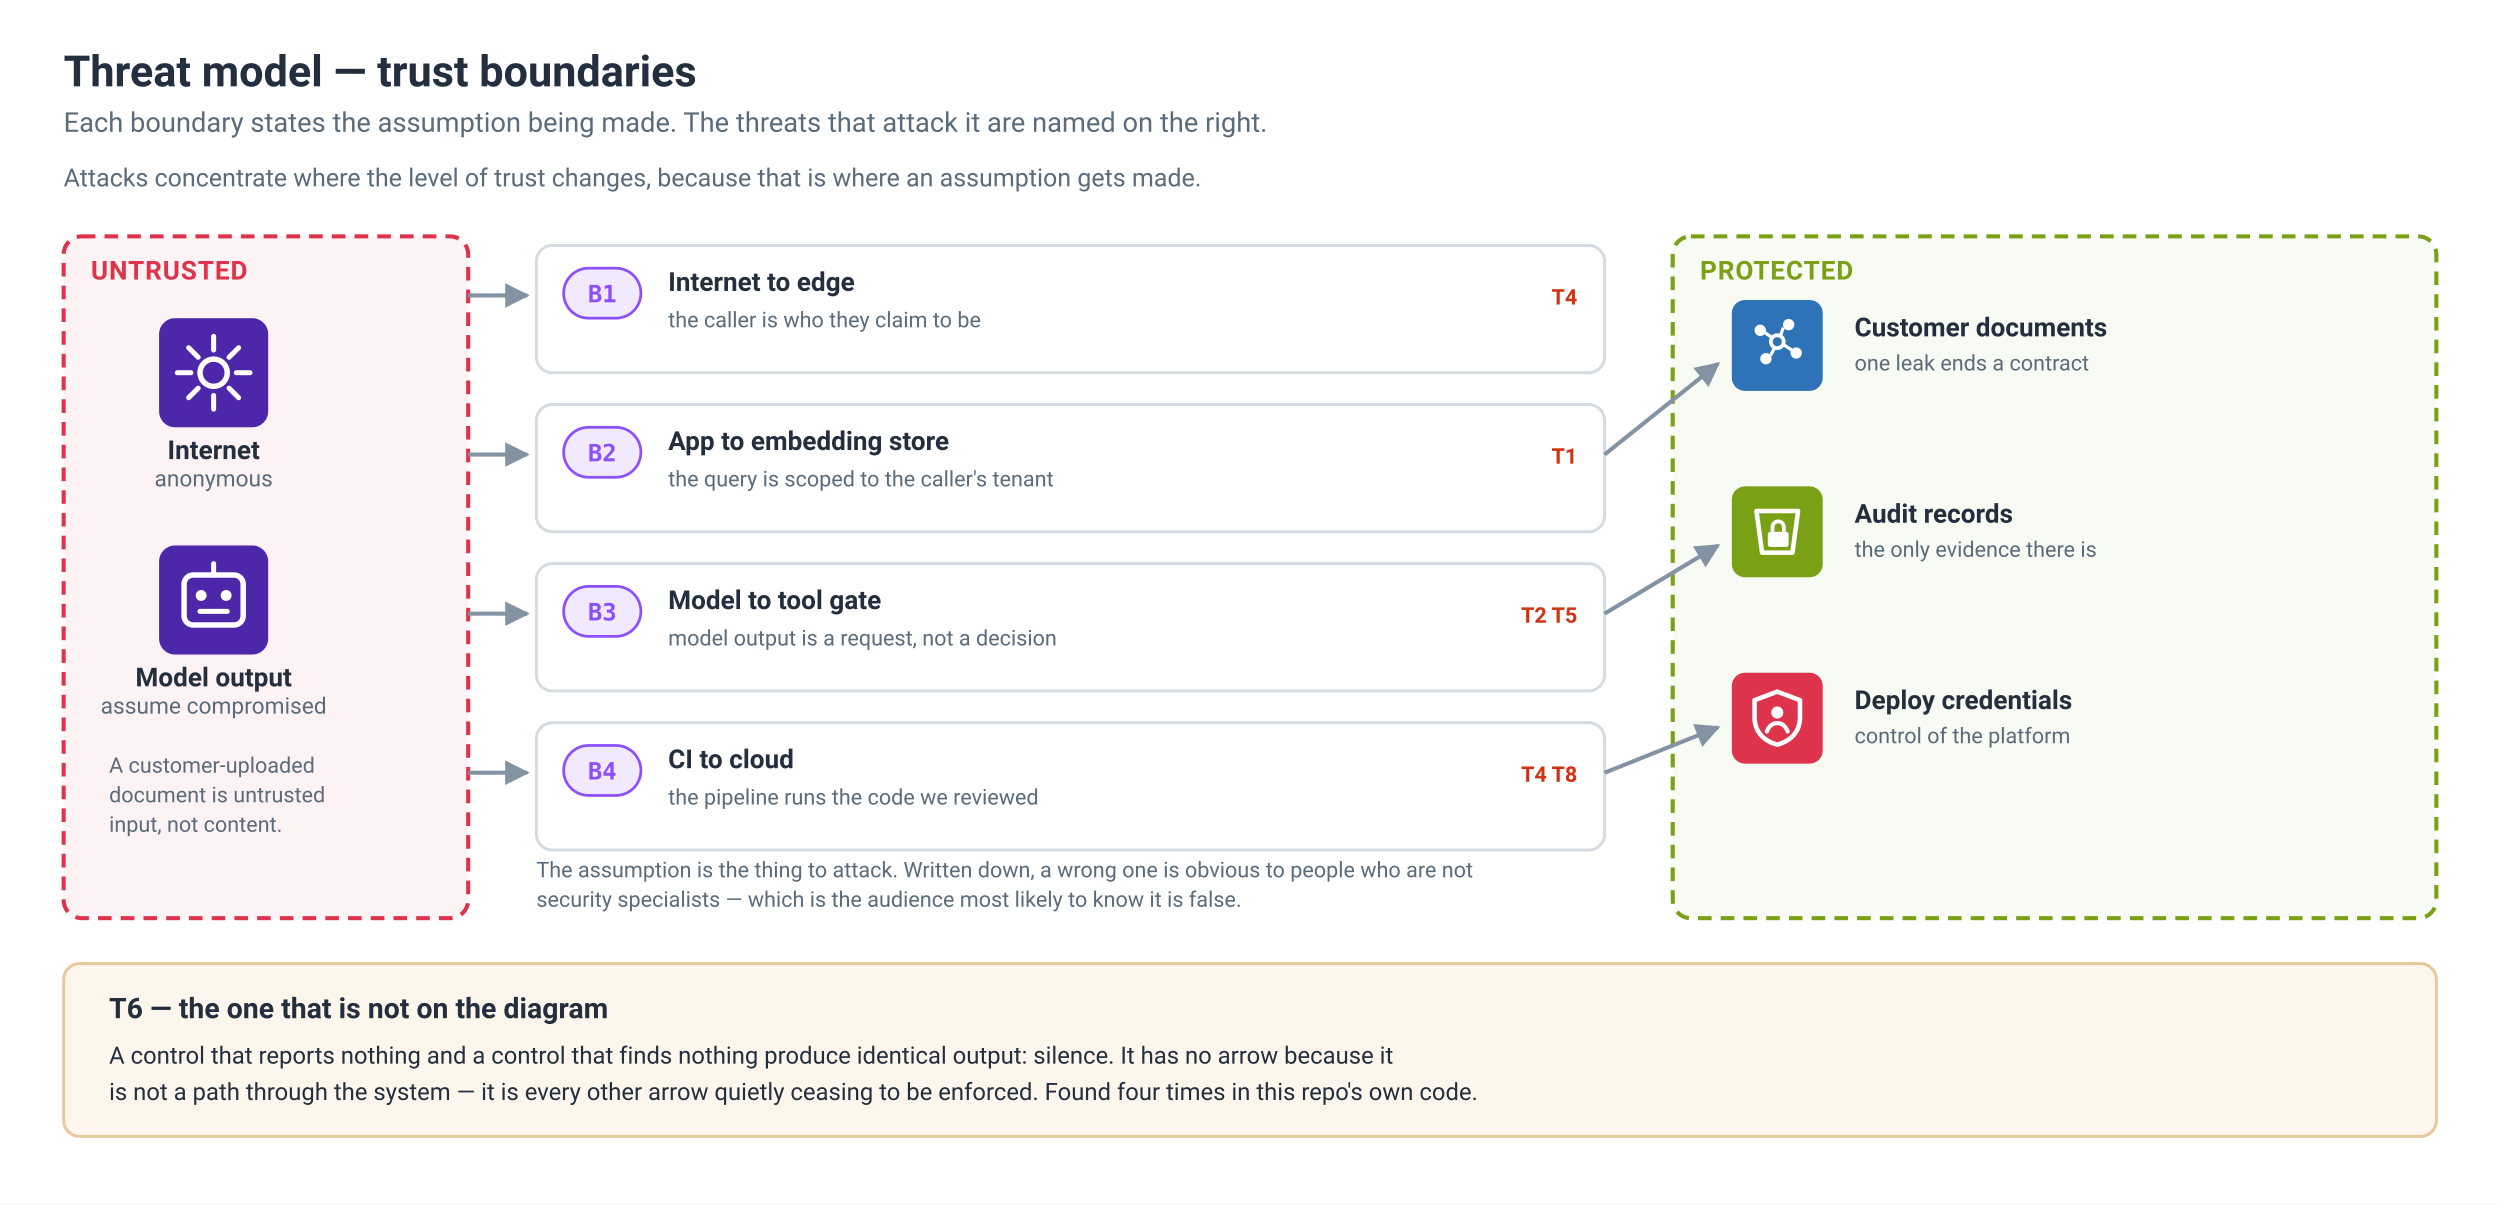
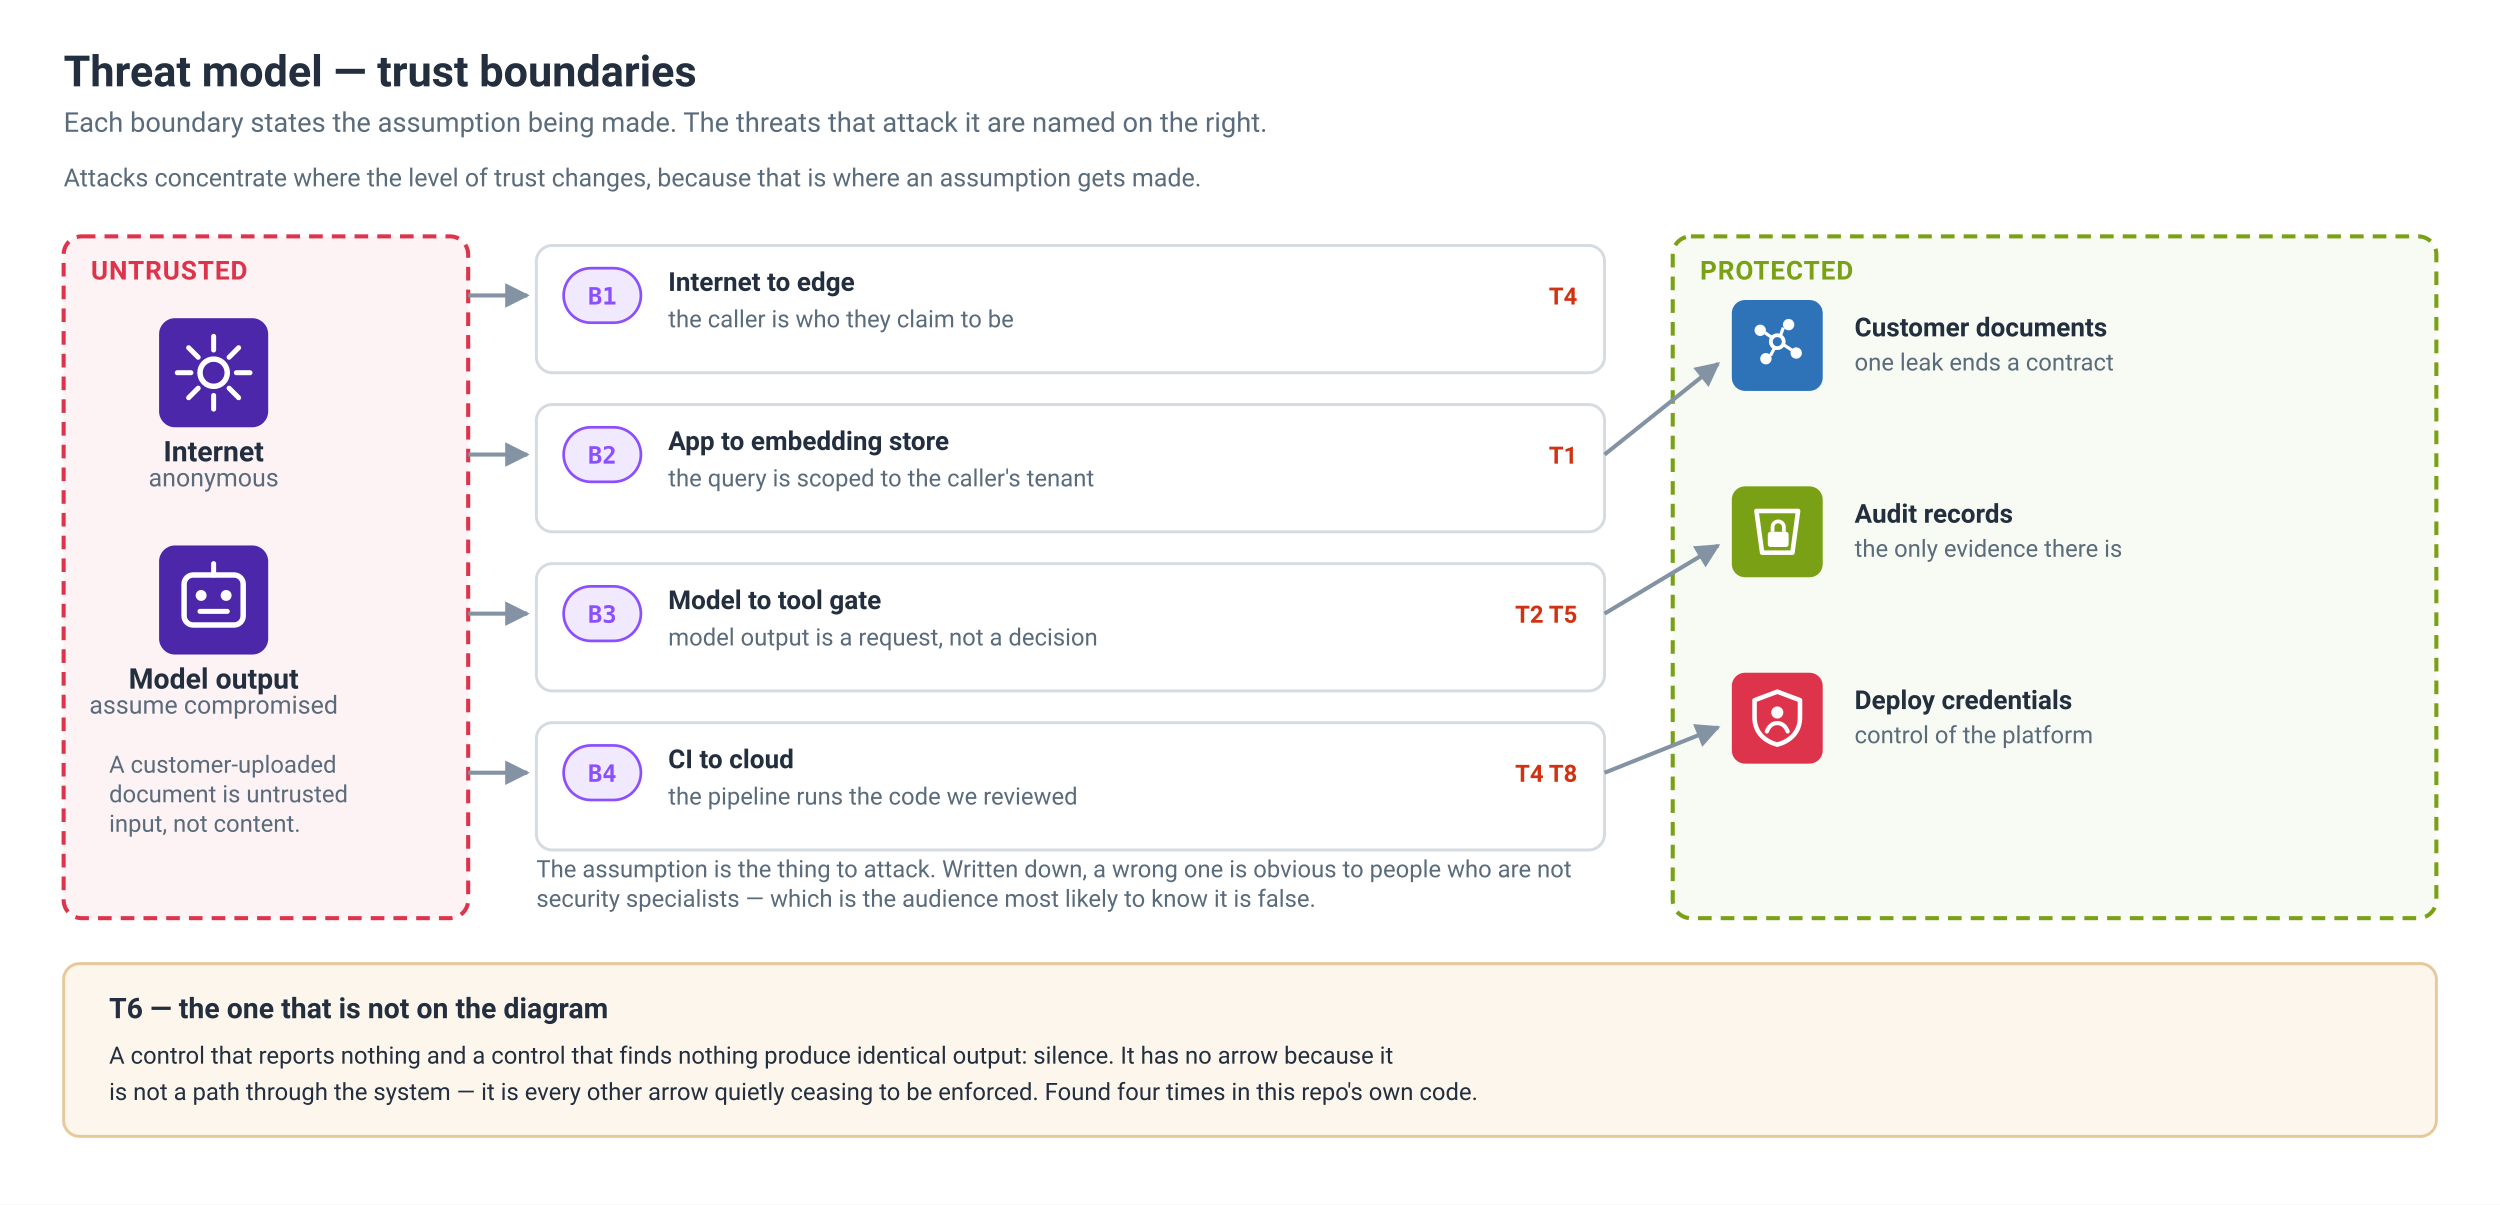
- <svg xmlns="http://www.w3.org/2000/svg" viewBox="0 0 1100 530" width="1100" height="530" role="img" aria-label="Threat model — trust boundaries">
+ <svg xmlns="http://www.w3.org/2000/svg" viewBox="0 0 1100 530" preserveAspectRatio="xMidYMid meet" style="width:100%;height:auto;max-width:1760px" role="img" aria-label="Threat model — trust boundaries">
  <defs>
    <marker id="arrow" viewBox="0 0 10 10" refX="9" refY="5" markerWidth="6" markerHeight="6" orient="auto-start-reverse">
      <path d="M0,0 L10,5 L0,10 z" fill="#8393A3" />
    </marker>
  </defs>
  <rect width="1100" height="530" fill="#FFFFFF" />
  <text x="28" y="38" text-anchor="start" font-family="-apple-system,BlinkMacSystemFont,'Segoe UI',Roboto,Helvetica,Arial,sans-serif" font-size="19" font-weight="700" fill="#232F3E" opacity="1.0">Threat model — trust boundaries</text>
  <text x="28" y="58" text-anchor="start" font-family="-apple-system,BlinkMacSystemFont,'Segoe UI',Roboto,Helvetica,Arial,sans-serif" font-size="12" font-weight="400" fill="#5A6B7B" opacity="1.0">Each boundary states the assumption being made. The threats that attack it are named on the right.</text>
  <text x="28" y="82" text-anchor="start" font-family="-apple-system,BlinkMacSystemFont,'Segoe UI',Roboto,Helvetica,Arial,sans-serif" font-size="11" font-weight="400" fill="#5A6B7B" opacity="1.0">Attacks concentrate where the level of trust changes, because that is where an assumption gets made.</text>
  <g>
    <rect x="28" y="104" width="178" height="300" rx="8" fill="#FDF2F4" stroke="#DD344C" stroke-width="1.8" stroke-dasharray="6 4" />
    <text x="40" y="123" font-family="-apple-system,BlinkMacSystemFont,'Segoe UI',Roboto,Helvetica,Arial,sans-serif" font-size="11.5" font-weight="700" letter-spacing="0.4" fill="#DD344C">UNTRUSTED</text>
  </g>
  <g transform="translate(70,140)">
    <rect width="48" height="48" rx="7.0" fill="#4D27AA" />
    <g transform="scale(1)">
      <circle cx="24" cy="24" r="6" fill="none" stroke="#fff" stroke-width="2.4" />
      <path d="M24 8v6M24 34v6M8 24h6M34 24h6M13 13l4.2 4.2M30.8 30.8 35 35M35 13l-4.2 4.2                  M17.2 30.8 13 35" stroke="#fff" stroke-width="2.2" stroke-linecap="round" />
    </g>
-     <text x="24.0" y="62" text-anchor="middle" font-family="-apple-system,BlinkMacSystemFont,'Segoe UI',Roboto,Helvetica,Arial,sans-serif" font-size="11.5" font-weight="600" fill="#232F3E">Internet</text>
-     <text x="24.0" y="74" text-anchor="middle" font-family="-apple-system,BlinkMacSystemFont,'Segoe UI',Roboto,Helvetica,Arial,sans-serif" font-size="10" fill="#5A6B7B">anonymous</text>
+     <text x="24.0" y="63" text-anchor="middle" font-family="-apple-system,BlinkMacSystemFont,'Segoe UI',Roboto,Helvetica,Arial,sans-serif" font-size="12.5" font-weight="600" fill="#232F3E">Internet</text>
+     <text x="24.0" y="74" text-anchor="middle" font-family="-apple-system,BlinkMacSystemFont,'Segoe UI',Roboto,Helvetica,Arial,sans-serif" font-size="11" fill="#5A6B7B">anonymous</text>
  </g>
  <g transform="translate(70,240)">
    <rect width="48" height="48" rx="7.0" fill="#4D27AA" />
    <g transform="scale(1)">
      <rect x="11" y="13" width="26" height="22" rx="4" fill="none" stroke="#fff" stroke-width="2.4" />
      <circle cx="18.5" cy="22" r="2.4" fill="#fff" />
      <circle cx="29.5" cy="22" r="2.4" fill="#fff" />
      <path d="M18 29h12" stroke="#fff" stroke-width="2.2" stroke-linecap="round" />
      <path d="M24 13V8" stroke="#fff" stroke-width="2.2" stroke-linecap="round" />
    </g>
-     <text x="24.0" y="62" text-anchor="middle" font-family="-apple-system,BlinkMacSystemFont,'Segoe UI',Roboto,Helvetica,Arial,sans-serif" font-size="11.5" font-weight="600" fill="#232F3E">Model output</text>
-     <text x="24.0" y="74" text-anchor="middle" font-family="-apple-system,BlinkMacSystemFont,'Segoe UI',Roboto,Helvetica,Arial,sans-serif" font-size="10" fill="#5A6B7B">assume compromised</text>
+     <text x="24.0" y="63" text-anchor="middle" font-family="-apple-system,BlinkMacSystemFont,'Segoe UI',Roboto,Helvetica,Arial,sans-serif" font-size="12.5" font-weight="600" fill="#232F3E">Model output</text>
+     <text x="24.0" y="74" text-anchor="middle" font-family="-apple-system,BlinkMacSystemFont,'Segoe UI',Roboto,Helvetica,Arial,sans-serif" font-size="11" fill="#5A6B7B">assume compromised</text>
  </g>
-   <text x="48" y="340" text-anchor="start" font-family="-apple-system,BlinkMacSystemFont,'Segoe UI',Roboto,Helvetica,Arial,sans-serif" font-size="9.5" font-weight="400" fill="#5A6B7B" opacity="1.0">A customer-uploaded</text>
-   <text x="48" y="353" text-anchor="start" font-family="-apple-system,BlinkMacSystemFont,'Segoe UI',Roboto,Helvetica,Arial,sans-serif" font-size="9.5" font-weight="400" fill="#5A6B7B" opacity="1.0">document is untrusted</text>
-   <text x="48" y="366" text-anchor="start" font-family="-apple-system,BlinkMacSystemFont,'Segoe UI',Roboto,Helvetica,Arial,sans-serif" font-size="9.5" font-weight="400" fill="#5A6B7B" opacity="1.0">input, not content.</text>
+   <text x="48" y="340" text-anchor="start" font-family="-apple-system,BlinkMacSystemFont,'Segoe UI',Roboto,Helvetica,Arial,sans-serif" font-size="10.5" font-weight="400" fill="#5A6B7B" opacity="1.0">A customer-uploaded</text>
+   <text x="48" y="353" text-anchor="start" font-family="-apple-system,BlinkMacSystemFont,'Segoe UI',Roboto,Helvetica,Arial,sans-serif" font-size="10.5" font-weight="400" fill="#5A6B7B" opacity="1.0">document is untrusted</text>
+   <text x="48" y="366" text-anchor="start" font-family="-apple-system,BlinkMacSystemFont,'Segoe UI',Roboto,Helvetica,Arial,sans-serif" font-size="10.5" font-weight="400" fill="#5A6B7B" opacity="1.0">input, not content.</text>
  <rect x="236" y="108" width="470" height="56" rx="7" fill="#FFFFFF" stroke="#D5DBE1" stroke-width="1.3" />
  <g>
-     <rect x="248" y="118" width="34" height="22" rx="11.0" fill="#8C4FFF" opacity="0.12" />
-     <rect x="248" y="118" width="34" height="22" rx="11.0" fill="none" stroke="#8C4FFF" stroke-width="1.2" />
-     <text x="265.0" y="133.0" text-anchor="middle" font-family="ui-monospace,SFMono-Regular,Menlo,Consolas,monospace" font-size="10.5" font-weight="600" fill="#8C4FFF">B1</text>
+     <rect x="248" y="118" width="34" height="24" rx="12.0" fill="#8C4FFF" opacity="0.12" />
+     <rect x="248" y="118" width="34" height="24" rx="12.0" fill="none" stroke="#8C4FFF" stroke-width="1.2" />
+     <text x="265.0" y="134.0" text-anchor="middle" font-family="ui-monospace,SFMono-Regular,Menlo,Consolas,monospace" font-size="10.5" font-weight="600" fill="#8C4FFF">B1</text>
  </g>
  <text x="294" y="128" text-anchor="start" font-family="-apple-system,BlinkMacSystemFont,'Segoe UI',Roboto,Helvetica,Arial,sans-serif" font-size="11.5" font-weight="700" fill="#232F3E" opacity="1.0">Internet to edge</text>
-   <text x="294" y="144" text-anchor="start" font-family="-apple-system,BlinkMacSystemFont,'Segoe UI',Roboto,Helvetica,Arial,sans-serif" font-size="9.5" font-weight="400" fill="#5A6B7B" opacity="1.0">the caller is who they claim to be</text>
-   <text x="694" y="134" text-anchor="end" font-family="-apple-system,BlinkMacSystemFont,'Segoe UI',Roboto,Helvetica,Arial,sans-serif" font-size="9.5" font-weight="700" fill="#D13212" opacity="1.0">T4</text>
+   <text x="294" y="144" text-anchor="start" font-family="-apple-system,BlinkMacSystemFont,'Segoe UI',Roboto,Helvetica,Arial,sans-serif" font-size="10.5" font-weight="400" fill="#5A6B7B" opacity="1.0">the caller is who they claim to be</text>
+   <text x="694" y="134" text-anchor="end" font-family="-apple-system,BlinkMacSystemFont,'Segoe UI',Roboto,Helvetica,Arial,sans-serif" font-size="10.5" font-weight="700" fill="#D13212" opacity="1.0">T4</text>
  <path d="M206,130 L232,130" fill="none" stroke="#8393A3" stroke-width="1.8" marker-end="url(#arrow)" />
  <rect x="236" y="178" width="470" height="56" rx="7" fill="#FFFFFF" stroke="#D5DBE1" stroke-width="1.3" />
  <g>
-     <rect x="248" y="188" width="34" height="22" rx="11.0" fill="#8C4FFF" opacity="0.12" />
-     <rect x="248" y="188" width="34" height="22" rx="11.0" fill="none" stroke="#8C4FFF" stroke-width="1.2" />
-     <text x="265.0" y="203.0" text-anchor="middle" font-family="ui-monospace,SFMono-Regular,Menlo,Consolas,monospace" font-size="10.5" font-weight="600" fill="#8C4FFF">B2</text>
+     <rect x="248" y="188" width="34" height="24" rx="12.0" fill="#8C4FFF" opacity="0.12" />
+     <rect x="248" y="188" width="34" height="24" rx="12.0" fill="none" stroke="#8C4FFF" stroke-width="1.2" />
+     <text x="265.0" y="204.0" text-anchor="middle" font-family="ui-monospace,SFMono-Regular,Menlo,Consolas,monospace" font-size="10.5" font-weight="600" fill="#8C4FFF">B2</text>
  </g>
  <text x="294" y="198" text-anchor="start" font-family="-apple-system,BlinkMacSystemFont,'Segoe UI',Roboto,Helvetica,Arial,sans-serif" font-size="11.5" font-weight="700" fill="#232F3E" opacity="1.0">App to embedding store</text>
-   <text x="294" y="214" text-anchor="start" font-family="-apple-system,BlinkMacSystemFont,'Segoe UI',Roboto,Helvetica,Arial,sans-serif" font-size="9.5" font-weight="400" fill="#5A6B7B" opacity="1.0">the query is scoped to the caller's tenant</text>
-   <text x="694" y="204" text-anchor="end" font-family="-apple-system,BlinkMacSystemFont,'Segoe UI',Roboto,Helvetica,Arial,sans-serif" font-size="9.5" font-weight="700" fill="#D13212" opacity="1.0">T1</text>
+   <text x="294" y="214" text-anchor="start" font-family="-apple-system,BlinkMacSystemFont,'Segoe UI',Roboto,Helvetica,Arial,sans-serif" font-size="10.5" font-weight="400" fill="#5A6B7B" opacity="1.0">the query is scoped to the caller's tenant</text>
+   <text x="694" y="204" text-anchor="end" font-family="-apple-system,BlinkMacSystemFont,'Segoe UI',Roboto,Helvetica,Arial,sans-serif" font-size="10.5" font-weight="700" fill="#D13212" opacity="1.0">T1</text>
  <path d="M206,200 L232,200" fill="none" stroke="#8393A3" stroke-width="1.8" marker-end="url(#arrow)" />
  <rect x="236" y="248" width="470" height="56" rx="7" fill="#FFFFFF" stroke="#D5DBE1" stroke-width="1.3" />
  <g>
-     <rect x="248" y="258" width="34" height="22" rx="11.0" fill="#8C4FFF" opacity="0.12" />
-     <rect x="248" y="258" width="34" height="22" rx="11.0" fill="none" stroke="#8C4FFF" stroke-width="1.2" />
-     <text x="265.0" y="273.0" text-anchor="middle" font-family="ui-monospace,SFMono-Regular,Menlo,Consolas,monospace" font-size="10.5" font-weight="600" fill="#8C4FFF">B3</text>
+     <rect x="248" y="258" width="34" height="24" rx="12.0" fill="#8C4FFF" opacity="0.12" />
+     <rect x="248" y="258" width="34" height="24" rx="12.0" fill="none" stroke="#8C4FFF" stroke-width="1.2" />
+     <text x="265.0" y="274.0" text-anchor="middle" font-family="ui-monospace,SFMono-Regular,Menlo,Consolas,monospace" font-size="10.5" font-weight="600" fill="#8C4FFF">B3</text>
  </g>
  <text x="294" y="268" text-anchor="start" font-family="-apple-system,BlinkMacSystemFont,'Segoe UI',Roboto,Helvetica,Arial,sans-serif" font-size="11.5" font-weight="700" fill="#232F3E" opacity="1.0">Model to tool gate</text>
-   <text x="294" y="284" text-anchor="start" font-family="-apple-system,BlinkMacSystemFont,'Segoe UI',Roboto,Helvetica,Arial,sans-serif" font-size="9.5" font-weight="400" fill="#5A6B7B" opacity="1.0">model output is a request, not a decision</text>
-   <text x="694" y="274" text-anchor="end" font-family="-apple-system,BlinkMacSystemFont,'Segoe UI',Roboto,Helvetica,Arial,sans-serif" font-size="9.5" font-weight="700" fill="#D13212" opacity="1.0">T2 T5</text>
+   <text x="294" y="284" text-anchor="start" font-family="-apple-system,BlinkMacSystemFont,'Segoe UI',Roboto,Helvetica,Arial,sans-serif" font-size="10.5" font-weight="400" fill="#5A6B7B" opacity="1.0">model output is a request, not a decision</text>
+   <text x="694" y="274" text-anchor="end" font-family="-apple-system,BlinkMacSystemFont,'Segoe UI',Roboto,Helvetica,Arial,sans-serif" font-size="10.5" font-weight="700" fill="#D13212" opacity="1.0">T2 T5</text>
  <path d="M206,270 L232,270" fill="none" stroke="#8393A3" stroke-width="1.8" marker-end="url(#arrow)" />
  <rect x="236" y="318" width="470" height="56" rx="7" fill="#FFFFFF" stroke="#D5DBE1" stroke-width="1.3" />
  <g>
-     <rect x="248" y="328" width="34" height="22" rx="11.0" fill="#8C4FFF" opacity="0.12" />
-     <rect x="248" y="328" width="34" height="22" rx="11.0" fill="none" stroke="#8C4FFF" stroke-width="1.2" />
-     <text x="265.0" y="343.0" text-anchor="middle" font-family="ui-monospace,SFMono-Regular,Menlo,Consolas,monospace" font-size="10.5" font-weight="600" fill="#8C4FFF">B4</text>
+     <rect x="248" y="328" width="34" height="24" rx="12.0" fill="#8C4FFF" opacity="0.12" />
+     <rect x="248" y="328" width="34" height="24" rx="12.0" fill="none" stroke="#8C4FFF" stroke-width="1.2" />
+     <text x="265.0" y="344.0" text-anchor="middle" font-family="ui-monospace,SFMono-Regular,Menlo,Consolas,monospace" font-size="10.5" font-weight="600" fill="#8C4FFF">B4</text>
  </g>
  <text x="294" y="338" text-anchor="start" font-family="-apple-system,BlinkMacSystemFont,'Segoe UI',Roboto,Helvetica,Arial,sans-serif" font-size="11.5" font-weight="700" fill="#232F3E" opacity="1.0">CI to cloud</text>
-   <text x="294" y="354" text-anchor="start" font-family="-apple-system,BlinkMacSystemFont,'Segoe UI',Roboto,Helvetica,Arial,sans-serif" font-size="9.5" font-weight="400" fill="#5A6B7B" opacity="1.0">the pipeline runs the code we reviewed</text>
-   <text x="694" y="344" text-anchor="end" font-family="-apple-system,BlinkMacSystemFont,'Segoe UI',Roboto,Helvetica,Arial,sans-serif" font-size="9.5" font-weight="700" fill="#D13212" opacity="1.0">T4 T8</text>
+   <text x="294" y="354" text-anchor="start" font-family="-apple-system,BlinkMacSystemFont,'Segoe UI',Roboto,Helvetica,Arial,sans-serif" font-size="10.5" font-weight="400" fill="#5A6B7B" opacity="1.0">the pipeline runs the code we reviewed</text>
+   <text x="694" y="344" text-anchor="end" font-family="-apple-system,BlinkMacSystemFont,'Segoe UI',Roboto,Helvetica,Arial,sans-serif" font-size="10.5" font-weight="700" fill="#D13212" opacity="1.0">T4 T8</text>
  <path d="M206,340 L232,340" fill="none" stroke="#8393A3" stroke-width="1.8" marker-end="url(#arrow)" />
-   <text x="236" y="386" text-anchor="start" font-family="-apple-system,BlinkMacSystemFont,'Segoe UI',Roboto,Helvetica,Arial,sans-serif" font-size="9.5" font-weight="400" fill="#5A6B7B" opacity="1.0">The assumption is the thing to attack. Written down, a wrong one is obvious to people who are not</text>
-   <text x="236" y="399" text-anchor="start" font-family="-apple-system,BlinkMacSystemFont,'Segoe UI',Roboto,Helvetica,Arial,sans-serif" font-size="9.5" font-weight="400" fill="#5A6B7B" opacity="1.0">security specialists — which is the audience most likely to know it is false.</text>
+   <text x="236" y="386" text-anchor="start" font-family="-apple-system,BlinkMacSystemFont,'Segoe UI',Roboto,Helvetica,Arial,sans-serif" font-size="10.5" font-weight="400" fill="#5A6B7B" opacity="1.0">The assumption is the thing to attack. Written down, a wrong one is obvious to people who are not</text>
+   <text x="236" y="399" text-anchor="start" font-family="-apple-system,BlinkMacSystemFont,'Segoe UI',Roboto,Helvetica,Arial,sans-serif" font-size="10.5" font-weight="400" fill="#5A6B7B" opacity="1.0">security specialists — which is the audience most likely to know it is false.</text>
  <g>
    <rect x="736" y="104" width="336" height="300" rx="8" fill="#F7FBF3" stroke="#7AA116" stroke-width="1.8" stroke-dasharray="6 4" />
    <text x="748" y="123" font-family="-apple-system,BlinkMacSystemFont,'Segoe UI',Roboto,Helvetica,Arial,sans-serif" font-size="11.5" font-weight="700" letter-spacing="0.4" fill="#7AA116">PROTECTED</text>
  </g>
  <g transform="translate(762,132)">
    <rect width="40" height="40" rx="5.8" fill="#2E73B8" />
    <g transform="scale(0.8333)">
      <circle cx="15" cy="16" r="3" fill="#fff" />
      <circle cx="30" cy="13" r="3" fill="#fff" />
      <circle cx="34" cy="28" r="3" fill="#fff" />
      <circle cx="18" cy="31" r="3" fill="#fff" />
      <circle cx="24" cy="22" r="3.4" fill="none" stroke="#fff" stroke-width="2" />
      <path d="M17.4 17.2 21.4 20M27.2 14.6 25.6 19M31.6 26.4 27 23.4M20.4 29.4 22.6 25.2" stroke="#fff" stroke-width="1.7" />
    </g>
-     <text x="20.0" y="54" text-anchor="middle" font-family="-apple-system,BlinkMacSystemFont,'Segoe UI',Roboto,Helvetica,Arial,sans-serif" font-size="11.5" font-weight="600" fill="#232F3E" />
+     <text x="20.0" y="55" text-anchor="middle" font-family="-apple-system,BlinkMacSystemFont,'Segoe UI',Roboto,Helvetica,Arial,sans-serif" font-size="12.5" font-weight="600" fill="#232F3E" />
  </g>
  <text x="816" y="148" text-anchor="start" font-family="-apple-system,BlinkMacSystemFont,'Segoe UI',Roboto,Helvetica,Arial,sans-serif" font-size="11.5" font-weight="700" fill="#232F3E" opacity="1.0">Customer documents</text>
-   <text x="816" y="163" text-anchor="start" font-family="-apple-system,BlinkMacSystemFont,'Segoe UI',Roboto,Helvetica,Arial,sans-serif" font-size="9.5" font-weight="400" fill="#5A6B7B" opacity="1.0">one leak ends a contract</text>
+   <text x="816" y="163" text-anchor="start" font-family="-apple-system,BlinkMacSystemFont,'Segoe UI',Roboto,Helvetica,Arial,sans-serif" font-size="10.5" font-weight="400" fill="#5A6B7B" opacity="1.0">one leak ends a contract</text>
  <g transform="translate(762,214)">
    <rect width="40" height="40" rx="5.8" fill="#7AA116" />
    <g transform="scale(0.8333)">
      <path d="M13 13h22l-3 22H16z" fill="none" stroke="#fff" stroke-width="2.4" stroke-linejoin="round" />
      <rect x="19" y="24" width="11" height="8" rx="1.4" fill="#fff" />
      <path d="M21.5 24v-2.5a3 3 0 0 1 6 0V24" fill="none" stroke="#fff" stroke-width="2" />
    </g>
-     <text x="20.0" y="54" text-anchor="middle" font-family="-apple-system,BlinkMacSystemFont,'Segoe UI',Roboto,Helvetica,Arial,sans-serif" font-size="11.5" font-weight="600" fill="#232F3E" />
+     <text x="20.0" y="55" text-anchor="middle" font-family="-apple-system,BlinkMacSystemFont,'Segoe UI',Roboto,Helvetica,Arial,sans-serif" font-size="12.5" font-weight="600" fill="#232F3E" />
  </g>
  <text x="816" y="230" text-anchor="start" font-family="-apple-system,BlinkMacSystemFont,'Segoe UI',Roboto,Helvetica,Arial,sans-serif" font-size="11.5" font-weight="700" fill="#232F3E" opacity="1.0">Audit records</text>
-   <text x="816" y="245" text-anchor="start" font-family="-apple-system,BlinkMacSystemFont,'Segoe UI',Roboto,Helvetica,Arial,sans-serif" font-size="9.5" font-weight="400" fill="#5A6B7B" opacity="1.0">the only evidence there is</text>
+   <text x="816" y="245" text-anchor="start" font-family="-apple-system,BlinkMacSystemFont,'Segoe UI',Roboto,Helvetica,Arial,sans-serif" font-size="10.5" font-weight="400" fill="#5A6B7B" opacity="1.0">the only evidence there is</text>
  <g transform="translate(762,296)">
    <rect width="40" height="40" rx="5.8" fill="#DD344C" />
    <g transform="scale(0.8333)">
      <path d="M24 10l12 4.5v9c0 8-5.2 12.6-12 14.5-6.8-1.9-12-6.5-12-14.5v-9z" fill="none" stroke="#fff" stroke-width="2.4" stroke-linejoin="round" />
      <circle cx="24" cy="21" r="3.2" fill="#fff" />
      <path d="M18.5 31c1.2-3 3.1-4.4 5.5-4.4s4.3 1.4 5.5 4.4" fill="none" stroke="#fff" stroke-width="2.2" stroke-linecap="round" />
    </g>
-     <text x="20.0" y="54" text-anchor="middle" font-family="-apple-system,BlinkMacSystemFont,'Segoe UI',Roboto,Helvetica,Arial,sans-serif" font-size="11.5" font-weight="600" fill="#232F3E" />
+     <text x="20.0" y="55" text-anchor="middle" font-family="-apple-system,BlinkMacSystemFont,'Segoe UI',Roboto,Helvetica,Arial,sans-serif" font-size="12.5" font-weight="600" fill="#232F3E" />
  </g>
  <text x="816" y="312" text-anchor="start" font-family="-apple-system,BlinkMacSystemFont,'Segoe UI',Roboto,Helvetica,Arial,sans-serif" font-size="11.5" font-weight="700" fill="#232F3E" opacity="1.0">Deploy credentials</text>
-   <text x="816" y="327" text-anchor="start" font-family="-apple-system,BlinkMacSystemFont,'Segoe UI',Roboto,Helvetica,Arial,sans-serif" font-size="9.5" font-weight="400" fill="#5A6B7B" opacity="1.0">control of the platform</text>
+   <text x="816" y="327" text-anchor="start" font-family="-apple-system,BlinkMacSystemFont,'Segoe UI',Roboto,Helvetica,Arial,sans-serif" font-size="10.5" font-weight="400" fill="#5A6B7B" opacity="1.0">control of the platform</text>
  <path d="M706,200 L756,160" fill="none" stroke="#8393A3" stroke-width="1.8" marker-end="url(#arrow)" />
  <path d="M706,270 L756,240" fill="none" stroke="#8393A3" stroke-width="1.8" marker-end="url(#arrow)" />
  <path d="M706,340 L756,320" fill="none" stroke="#8393A3" stroke-width="1.8" marker-end="url(#arrow)" />
  <rect x="28" y="424" width="1044" height="76" rx="7" fill="#FDF6EC" stroke="#E8C89A" stroke-width="1.3" />
  <text x="48" y="448" text-anchor="start" font-family="-apple-system,BlinkMacSystemFont,'Segoe UI',Roboto,Helvetica,Arial,sans-serif" font-size="12.5" font-weight="700" fill="#232F3E" opacity="1.0">T6 — the one that is not on the diagram</text>
  <text x="48" y="468" text-anchor="start" font-family="-apple-system,BlinkMacSystemFont,'Segoe UI',Roboto,Helvetica,Arial,sans-serif" font-size="10.5" font-weight="400" fill="#232F3E" opacity="1.0">A control that reports nothing and a control that finds nothing produce identical output: silence. It has no arrow because it</text>
  <text x="48" y="484" text-anchor="start" font-family="-apple-system,BlinkMacSystemFont,'Segoe UI',Roboto,Helvetica,Arial,sans-serif" font-size="10.5" font-weight="400" fill="#232F3E" opacity="1.0">is not a path through the system — it is every other arrow quietly ceasing to be enforced. Found four times in this repo's own code.</text>
</svg>
